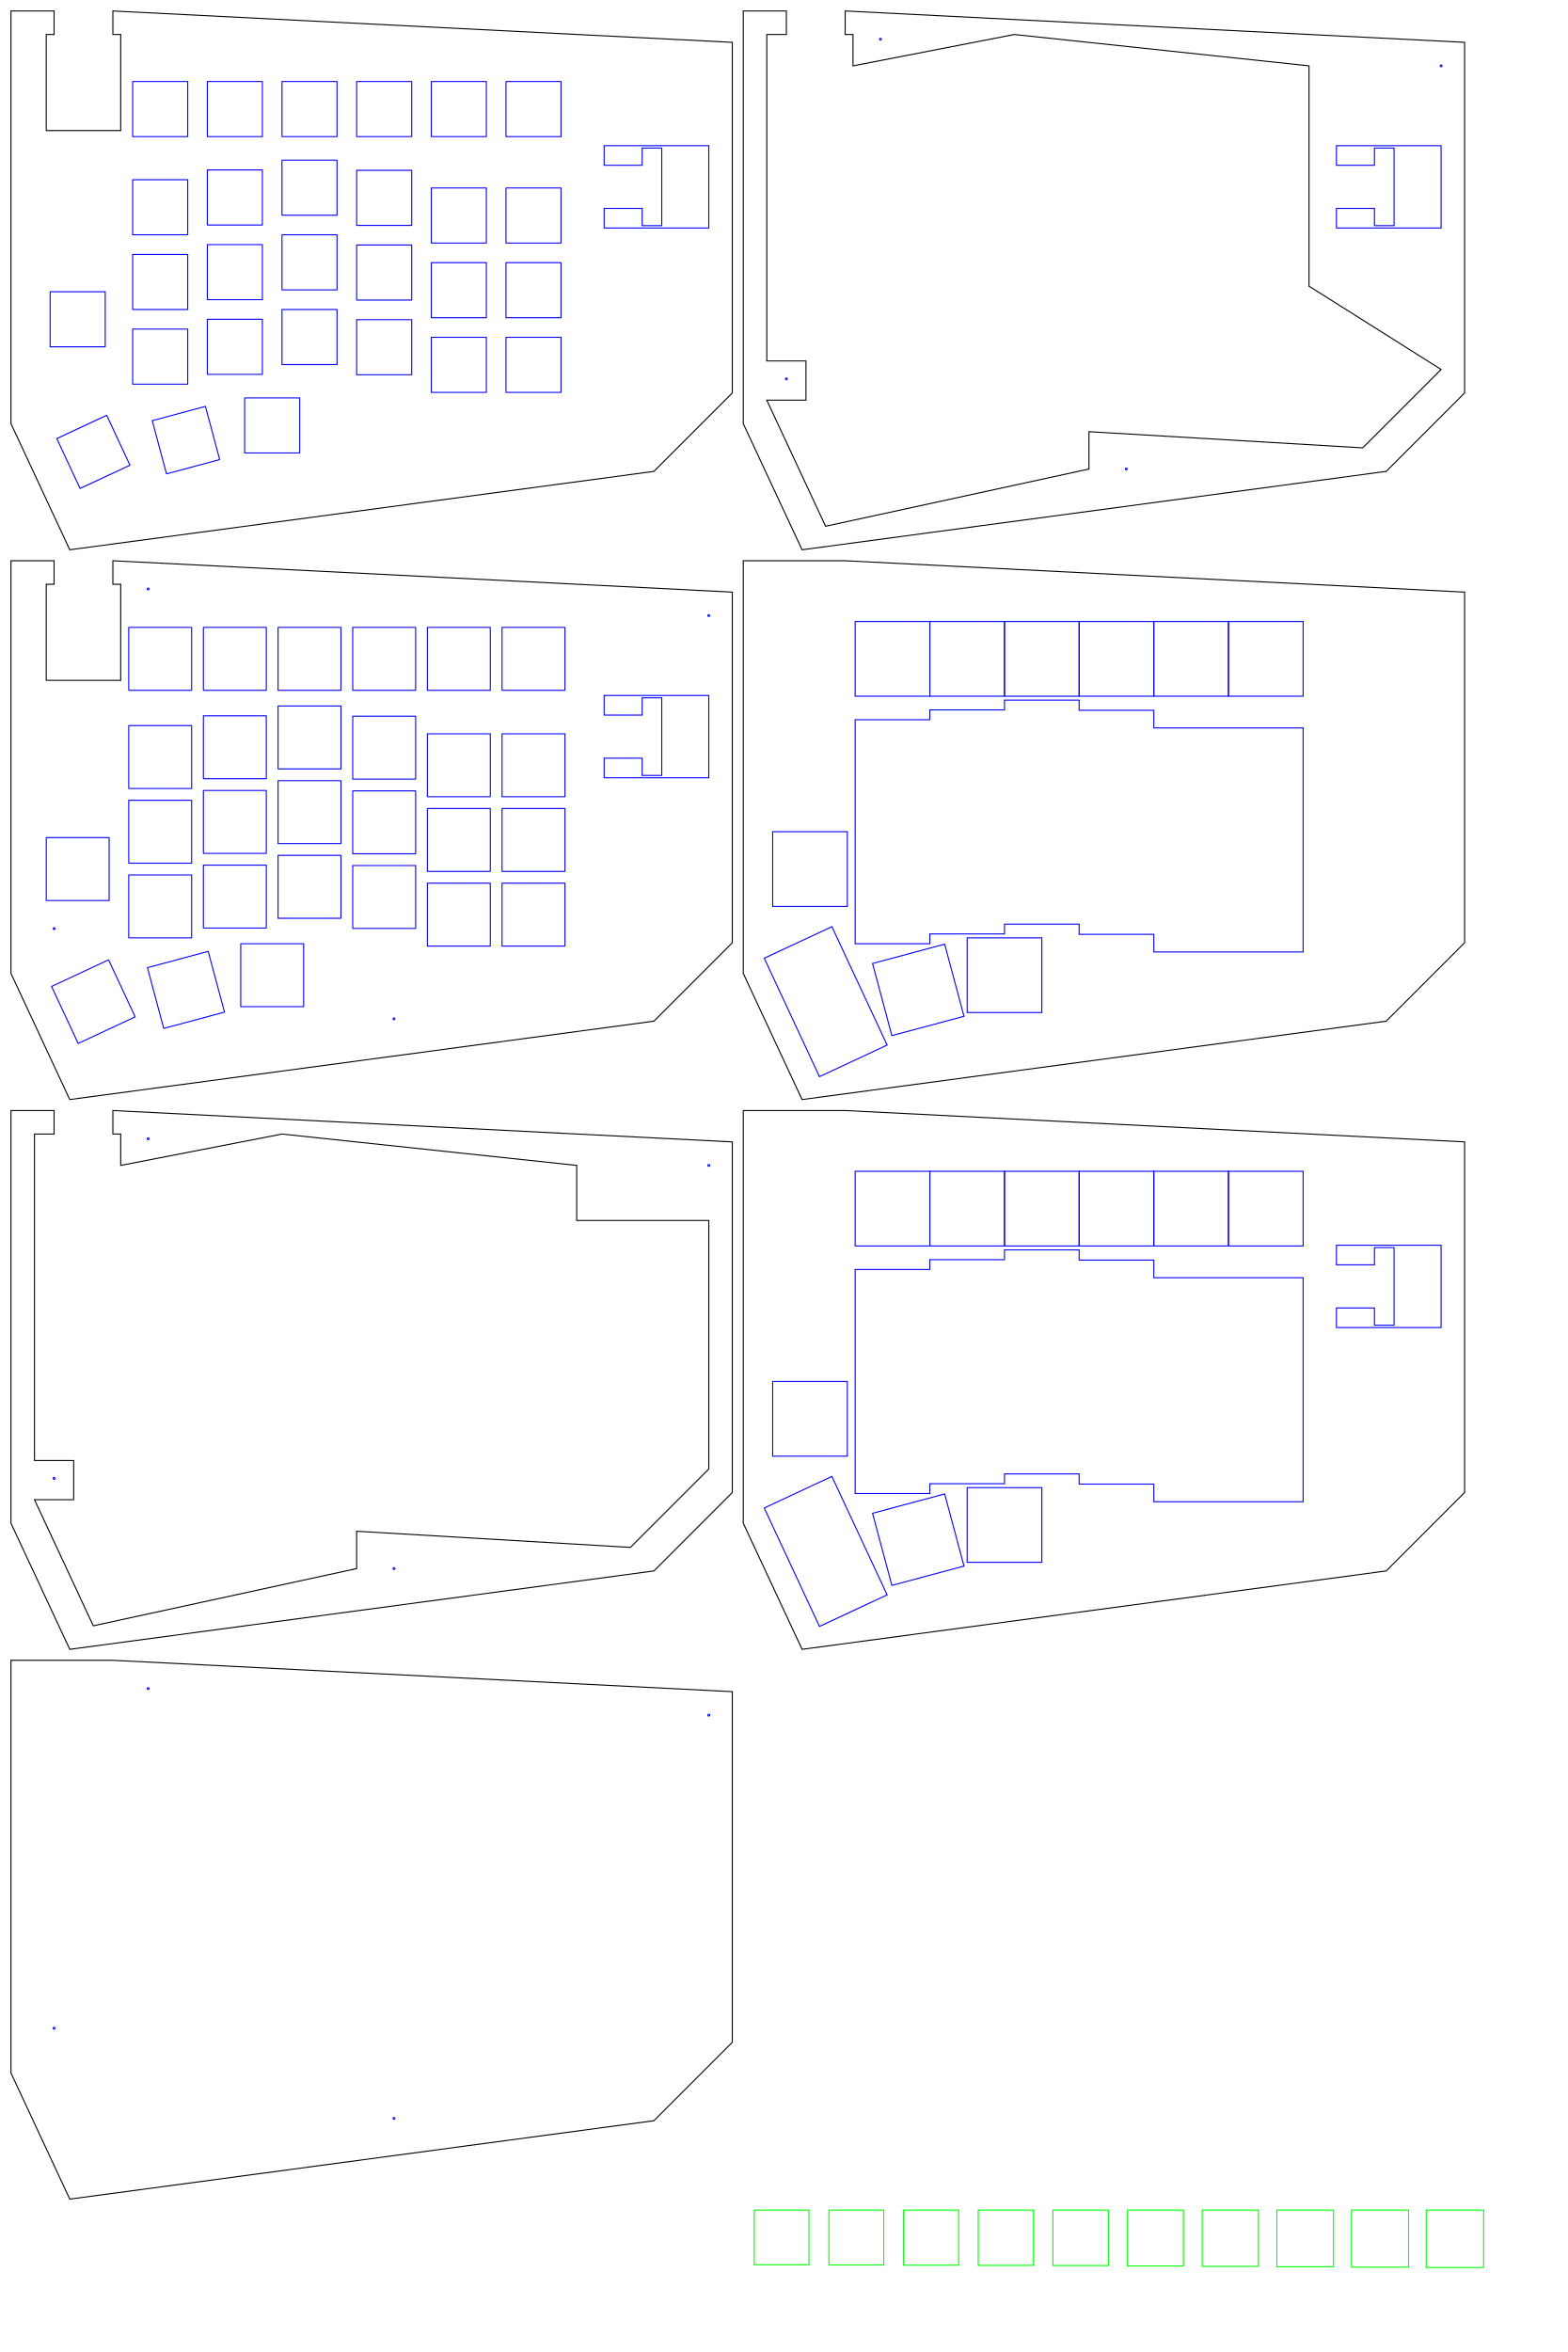
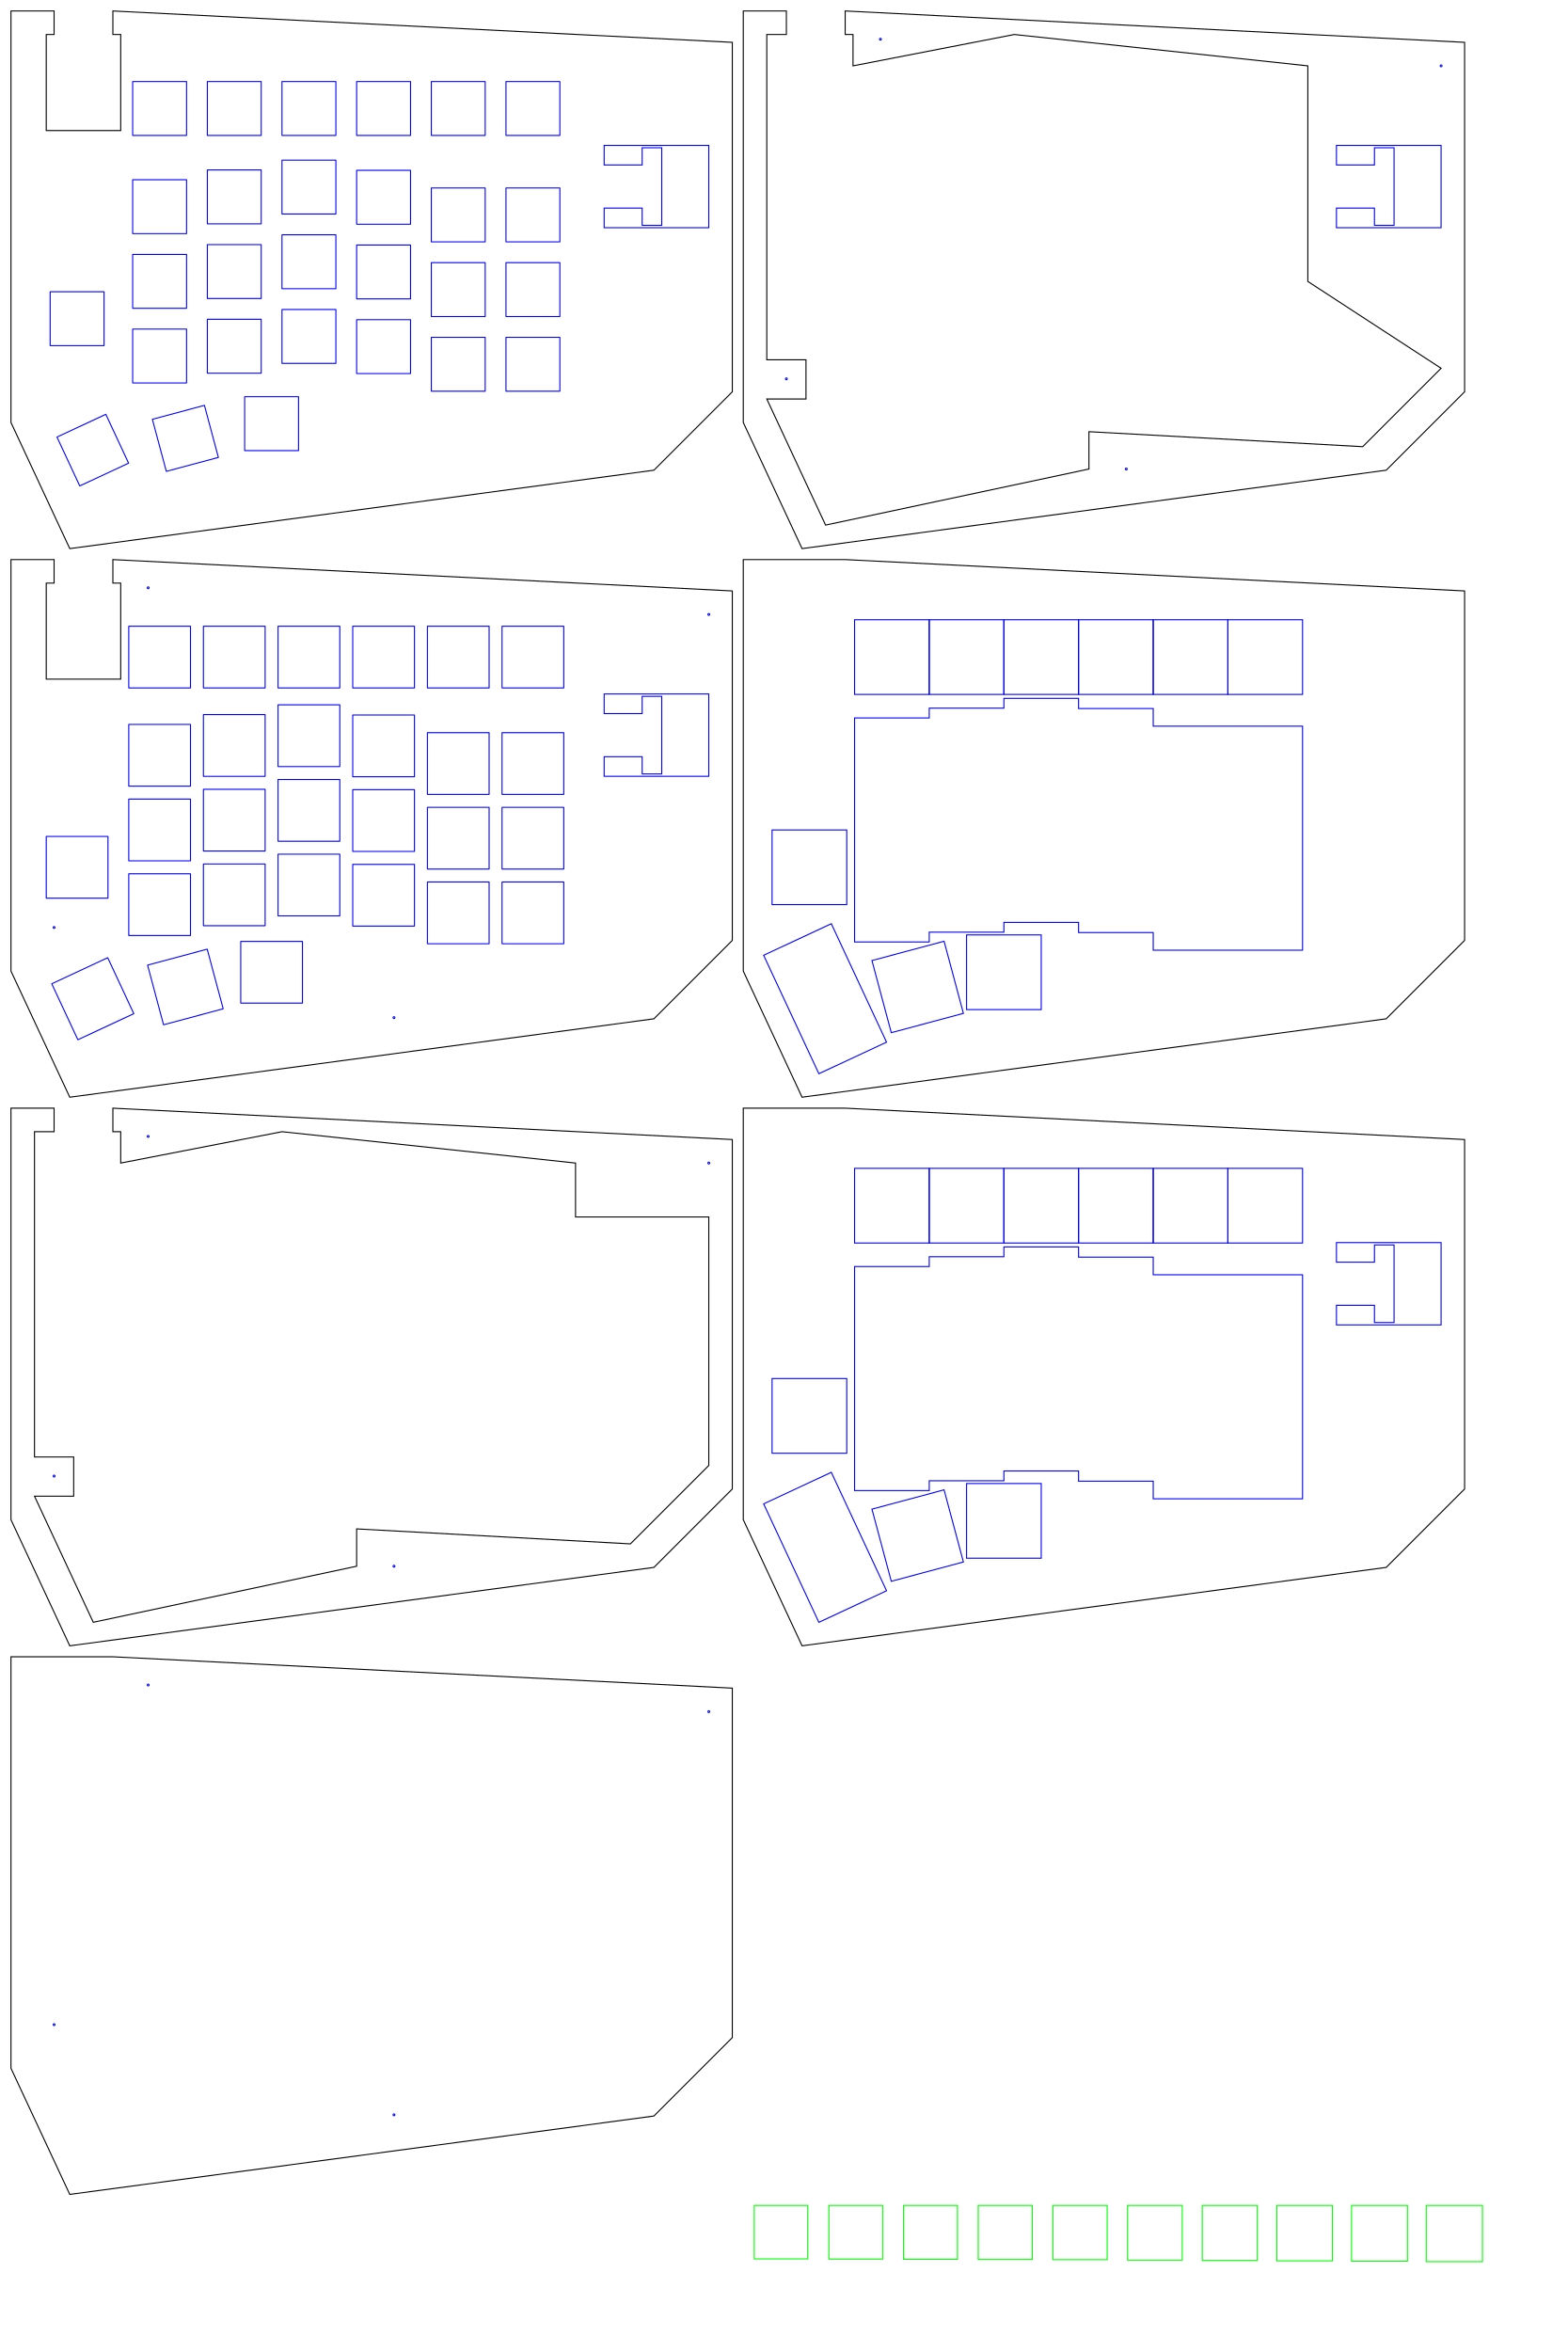
<svg xmlns="http://www.w3.org/2000/svg" baseProfile="full" height="600mm" version="1.1" width="400mm">
  <defs />
-   <rect fill="none" height="14.05mm" rx="0.01mm" ry="0.01mm" stroke="#0000ff" width="14.05mm" x="33.85mm" y="45.85mm" />
-   <rect fill="none" height="14.05mm" rx="0.01mm" ry="0.01mm" stroke="#0000ff" width="14.05mm" x="33.85mm" y="64.9mm" />
-   <rect fill="none" height="14.05mm" rx="0.01mm" ry="0.01mm" stroke="#0000ff" width="14.05mm" x="33.85mm" y="83.95mm" />
-   <rect fill="none" height="14.05mm" rx="0.01mm" ry="0.01mm" stroke="#0000ff" width="14.05mm" x="52.9mm" y="43.35mm" />
-   <rect fill="none" height="14.05mm" rx="0.01mm" ry="0.01mm" stroke="#0000ff" width="14.05mm" x="52.9mm" y="62.4mm" />
-   <rect fill="none" height="14.05mm" rx="0.01mm" ry="0.01mm" stroke="#0000ff" width="14.05mm" x="52.9mm" y="81.45mm" />
-   <rect fill="none" height="14.05mm" rx="0.01mm" ry="0.01mm" stroke="#0000ff" width="14.05mm" x="71.95mm" y="40.85mm" />
-   <rect fill="none" height="14.05mm" rx="0.01mm" ry="0.01mm" stroke="#0000ff" width="14.05mm" x="71.95mm" y="59.9mm" />
-   <rect fill="none" height="14.05mm" rx="0.01mm" ry="0.01mm" stroke="#0000ff" width="14.05mm" x="71.95mm" y="78.95mm" />
-   <rect fill="none" height="14.05mm" rx="0.01mm" ry="0.01mm" stroke="#0000ff" width="14.05mm" x="91.0mm" y="43.45mm" />
-   <rect fill="none" height="14.05mm" rx="0.01mm" ry="0.01mm" stroke="#0000ff" width="14.05mm" x="91.0mm" y="62.5mm" />
-   <rect fill="none" height="14.05mm" rx="0.01mm" ry="0.01mm" stroke="#0000ff" width="14.05mm" x="91.0mm" y="81.55mm" />
-   <rect fill="none" height="14.05mm" rx="0.01mm" ry="0.01mm" stroke="#0000ff" width="14.05mm" x="110.05mm" y="47.95mm" />
-   <rect fill="none" height="14.05mm" rx="0.01mm" ry="0.01mm" stroke="#0000ff" width="14.05mm" x="110.05mm" y="67.0mm" />
-   <rect fill="none" height="14.05mm" rx="0.01mm" ry="0.01mm" stroke="#0000ff" width="14.05mm" x="110.05mm" y="86.05mm" />
-   <rect fill="none" height="14.05mm" rx="0.01mm" ry="0.01mm" stroke="#0000ff" width="14.05mm" x="129.1mm" y="47.95mm" />
-   <rect fill="none" height="14.05mm" rx="0.01mm" ry="0.01mm" stroke="#0000ff" width="14.05mm" x="129.1mm" y="67.0mm" />
-   <rect fill="none" height="14.05mm" rx="0.01mm" ry="0.01mm" stroke="#0000ff" width="14.05mm" x="129.1mm" y="86.05mm" />
-   <rect fill="none" height="14.05mm" rx="0.01mm" ry="0.01mm" stroke="#0000ff" transform="rotate(65, 90.04659, 435.6819)" width="14.05mm" x="16.8mm" y="108.25mm" />
-   <rect fill="none" height="14.05mm" rx="0.01mm" ry="0.01mm" stroke="#0000ff" transform="rotate(0, 74.92859, 307.8403)" width="14.05mm" x="12.8mm" y="74.425mm" />
-   <rect fill="none" height="14.05mm" rx="0.01mm" ry="0.01mm" stroke="#0000ff" transform="rotate(0, 262.4863, 410.1702)" width="14.05mm" x="62.425mm" y="101.5mm" />
-   <rect fill="none" height="14.05mm" rx="0.01mm" ry="0.01mm" stroke="#0000ff" transform="rotate(-15, 179.3373, 424.3434)" width="14.05mm" x="40.425mm" y="105.25mm" />
-   <rect fill="none" height="14.05mm" rx="0.01mm" ry="0.01mm" stroke="#0000ff" transform="rotate(0, 154.4871, 105.1646)" width="14.05mm" x="33.85mm" y="20.8mm" />
-   <rect fill="none" height="14.05mm" rx="0.01mm" ry="0.01mm" stroke="#0000ff" transform="rotate(0, 226.4865, 105.1646)" width="14.05mm" x="52.9mm" y="20.8mm" />
-   <rect fill="none" height="14.05mm" rx="0.01mm" ry="0.01mm" stroke="#0000ff" transform="rotate(0, 298.486, 105.1646)" width="14.05mm" x="71.95mm" y="20.8mm" />
-   <rect fill="none" height="14.05mm" rx="0.01mm" ry="0.01mm" stroke="#0000ff" transform="rotate(0, 370.4855, 105.1646)" width="14.05mm" x="91.0mm" y="20.8mm" />
-   <rect fill="none" height="14.05mm" rx="0.01mm" ry="0.01mm" stroke="#0000ff" transform="rotate(0, 442.485, 105.1646)" width="14.05mm" x="110.05mm" y="20.8mm" />
-   <rect fill="none" height="14.05mm" rx="0.01mm" ry="0.01mm" stroke="#0000ff" transform="rotate(0, 514.4844, 105.1646)" width="14.05mm" x="129.1mm" y="20.8mm" />
-   <polygon fill="none" points="10.583,10.583 52.157,10.583 52.157,33.26 44.598,33.26 44.598,125.857 116.409,125.857 116.409,33.26 108.85,33.26 108.85,10.583 706.2,40.819 706.2,378.895 630.61,454.485 67.275,530.075 10.583,408.497" stroke="#000000" />
-   <polygon fill="none" points="683.523,219.825 582.61,219.825 582.61,200.928 619.271,200.928 619.271,217.557 638.169,217.557 638.169,142.723 619.271,142.723 619.271,159.353 582.61,159.353 582.61,140.456 683.523,140.456" stroke="#0000ff" />
-   <rect fill="none" height="16.05mm" rx="0.01mm" ry="0.01mm" stroke="#0000ff" width="16.05mm" x="32.85mm" y="185.1mm" />
-   <rect fill="none" height="16.05mm" rx="0.01mm" ry="0.01mm" stroke="#0000ff" width="16.05mm" x="32.85mm" y="204.15mm" />
-   <rect fill="none" height="16.05mm" rx="0.01mm" ry="0.01mm" stroke="#0000ff" width="16.05mm" x="32.85mm" y="223.2mm" />
-   <rect fill="none" height="16.05mm" rx="0.01mm" ry="0.01mm" stroke="#0000ff" width="16.05mm" x="51.9mm" y="182.6mm" />
-   <rect fill="none" height="16.05mm" rx="0.01mm" ry="0.01mm" stroke="#0000ff" width="16.05mm" x="51.9mm" y="201.65mm" />
-   <rect fill="none" height="16.05mm" rx="0.01mm" ry="0.01mm" stroke="#0000ff" width="16.05mm" x="51.9mm" y="220.7mm" />
-   <rect fill="none" height="16.05mm" rx="0.01mm" ry="0.01mm" stroke="#0000ff" width="16.05mm" x="70.95mm" y="180.1mm" />
-   <rect fill="none" height="16.05mm" rx="0.01mm" ry="0.01mm" stroke="#0000ff" width="16.05mm" x="70.95mm" y="199.15mm" />
-   <rect fill="none" height="16.05mm" rx="0.01mm" ry="0.01mm" stroke="#0000ff" width="16.05mm" x="70.95mm" y="218.2mm" />
-   <rect fill="none" height="16.05mm" rx="0.01mm" ry="0.01mm" stroke="#0000ff" width="16.05mm" x="90.0mm" y="182.7mm" />
-   <rect fill="none" height="16.05mm" rx="0.01mm" ry="0.01mm" stroke="#0000ff" width="16.05mm" x="90.0mm" y="201.75mm" />
-   <rect fill="none" height="16.05mm" rx="0.01mm" ry="0.01mm" stroke="#0000ff" width="16.05mm" x="90.0mm" y="220.8mm" />
-   <rect fill="none" height="16.05mm" rx="0.01mm" ry="0.01mm" stroke="#0000ff" width="16.05mm" x="109.05mm" y="187.2mm" />
-   <rect fill="none" height="16.05mm" rx="0.01mm" ry="0.01mm" stroke="#0000ff" width="16.05mm" x="109.05mm" y="206.25mm" />
-   <rect fill="none" height="16.05mm" rx="0.01mm" ry="0.01mm" stroke="#0000ff" width="16.05mm" x="109.05mm" y="225.3mm" />
-   <rect fill="none" height="16.05mm" rx="0.01mm" ry="0.01mm" stroke="#0000ff" width="16.05mm" x="128.1mm" y="187.2mm" />
-   <rect fill="none" height="16.05mm" rx="0.01mm" ry="0.01mm" stroke="#0000ff" width="16.05mm" x="128.1mm" y="206.25mm" />
-   <rect fill="none" height="16.05mm" rx="0.01mm" ry="0.01mm" stroke="#0000ff" width="16.05mm" x="128.1mm" y="225.3mm" />
-   <rect fill="none" height="16.05mm" rx="0.01mm" ry="0.01mm" stroke="#0000ff" transform="rotate(65, 90.04659, 965.7567)" width="16.05mm" x="15.8mm" y="247.5mm" />
-   <rect fill="none" height="16.05mm" rx="0.01mm" ry="0.01mm" stroke="#0000ff" transform="rotate(0, 74.92859, 837.9151)" width="16.05mm" x="11.8mm" y="213.675mm" />
-   <rect fill="none" height="16.05mm" rx="0.01mm" ry="0.01mm" stroke="#0000ff" transform="rotate(0, 262.4863, 940.2451)" width="16.05mm" x="61.425mm" y="240.75mm" />
-   <rect fill="none" height="16.05mm" rx="0.01mm" ry="0.01mm" stroke="#0000ff" transform="rotate(-15, 179.3373, 954.4182)" width="16.05mm" x="39.425mm" y="244.5mm" />
-   <rect fill="none" height="16.05mm" rx="0.01mm" ry="0.01mm" stroke="#0000ff" transform="rotate(0, 154.4871, 635.2395)" width="16.05mm" x="32.85mm" y="160.05mm" />
-   <rect fill="none" height="16.05mm" rx="0.01mm" ry="0.01mm" stroke="#0000ff" transform="rotate(0, 226.4865, 635.2395)" width="16.05mm" x="51.9mm" y="160.05mm" />
-   <rect fill="none" height="16.05mm" rx="0.01mm" ry="0.01mm" stroke="#0000ff" transform="rotate(0, 298.486, 635.2395)" width="16.05mm" x="70.95mm" y="160.05mm" />
-   <rect fill="none" height="16.05mm" rx="0.01mm" ry="0.01mm" stroke="#0000ff" transform="rotate(0, 370.4855, 635.2395)" width="16.05mm" x="90.0mm" y="160.05mm" />
-   <rect fill="none" height="16.05mm" rx="0.01mm" ry="0.01mm" stroke="#0000ff" transform="rotate(0, 442.485, 635.2395)" width="16.05mm" x="109.05mm" y="160.05mm" />
-   <rect fill="none" height="16.05mm" rx="0.01mm" ry="0.01mm" stroke="#0000ff" transform="rotate(0, 514.4844, 635.2395)" width="16.05mm" x="128.1mm" y="160.05mm" />
-   <polygon fill="none" points="10.583,540.657 52.157,540.657 52.157,563.334 44.598,563.334 44.598,655.932 116.409,655.932 116.409,563.334 108.85,563.334 108.85,540.657 706.2,570.893 706.2,908.97 630.61,984.56 67.275,1060.15 10.583,938.572" stroke="#000000" />
-   <circle cx="37.8mm" cy="150.25mm" fill="none" r="0.9" stroke="#0000ff" />
-   <circle cx="180.85mm" cy="157.05mm" fill="none" r="0.9" stroke="#0000ff" />
-   <circle cx="100.525mm" cy="259.9mm" fill="none" r="0.9" stroke="#0000ff" />
-   <circle cx="13.8mm" cy="236.9mm" fill="none" r="0.9" stroke="#0000ff" />
-   <polygon fill="none" points="683.523,749.9 582.61,749.9 582.61,731.003 619.271,731.003 619.271,747.632 638.169,747.632 638.169,672.798 619.271,672.798 619.271,689.428 582.61,689.428 582.61,670.531 683.523,670.531" stroke="#0000ff" />
-   <polygon fill="none" points="33.26,1093.409 52.157,1093.409 52.157,1070.732 10.583,1070.732 10.583,1468.647 67.275,1590.225 630.61,1514.635 706.2,1439.045 706.2,1100.968 108.85,1070.732 108.85,1070.732 108.85,1093.409 116.409,1093.409 116.409,1123.645 271.935,1093.409 556.153,1123.645 556.153,1176.747 683.523,1176.747 683.523,1416.368 607.933,1491.958 343.935,1476.367 343.935,1512.367 89.952,1567.548 33.26,1445.97 71.055,1445.97 71.055,1408.175 33.26,1408.175" stroke="#000000" />
-   <circle cx="37.8mm" cy="290.5mm" fill="none" r="0.9" stroke="#0000ff" />
-   <circle cx="180.85mm" cy="297.3mm" fill="none" r="0.9" stroke="#0000ff" />
-   <circle cx="100.525mm" cy="400.15mm" fill="none" r="0.9" stroke="#0000ff" />
-   <circle cx="13.8mm" cy="377.15mm" fill="none" r="0.9" stroke="#0000ff" />
-   <polygon fill="none" points="739.459,33.26 758.357,33.26 758.357,10.583 716.782,10.583 716.782,408.497 773.475,530.075 1336.809,454.485 1412.399,378.895 1412.399,40.819 815.049,10.583 815.049,10.583 815.049,33.26 822.608,33.26 822.608,63.496 978.135,33.26 1262.353,63.496 1262.353,275.904 1389.722,356.218 1314.132,431.808 1050.134,416.217 1050.134,452.217 796.152,507.398 739.459,385.82 777.254,385.82 777.254,348.025 739.459,348.025" stroke="#000000" />
+   <rect fill="none" height="13.75mm" rx="0.01mm" ry="0.01mm" stroke="#0000ff" width="13.75mm" x="33.85mm" y="45.85mm" />
+   <rect fill="none" height="13.75mm" rx="0.01mm" ry="0.01mm" stroke="#0000ff" width="13.75mm" x="33.85mm" y="64.9mm" />
+   <rect fill="none" height="13.75mm" rx="0.01mm" ry="0.01mm" stroke="#0000ff" width="13.75mm" x="33.85mm" y="83.95mm" />
+   <rect fill="none" height="13.75mm" rx="0.01mm" ry="0.01mm" stroke="#0000ff" width="13.75mm" x="52.9mm" y="43.35mm" />
+   <rect fill="none" height="13.75mm" rx="0.01mm" ry="0.01mm" stroke="#0000ff" width="13.75mm" x="52.9mm" y="62.4mm" />
+   <rect fill="none" height="13.75mm" rx="0.01mm" ry="0.01mm" stroke="#0000ff" width="13.75mm" x="52.9mm" y="81.45mm" />
+   <rect fill="none" height="13.75mm" rx="0.01mm" ry="0.01mm" stroke="#0000ff" width="13.75mm" x="71.95mm" y="40.85mm" />
+   <rect fill="none" height="13.75mm" rx="0.01mm" ry="0.01mm" stroke="#0000ff" width="13.75mm" x="71.95mm" y="59.9mm" />
+   <rect fill="none" height="13.75mm" rx="0.01mm" ry="0.01mm" stroke="#0000ff" width="13.75mm" x="71.95mm" y="78.95mm" />
+   <rect fill="none" height="13.75mm" rx="0.01mm" ry="0.01mm" stroke="#0000ff" width="13.75mm" x="91.0mm" y="43.45mm" />
+   <rect fill="none" height="13.75mm" rx="0.01mm" ry="0.01mm" stroke="#0000ff" width="13.75mm" x="91.0mm" y="62.5mm" />
+   <rect fill="none" height="13.75mm" rx="0.01mm" ry="0.01mm" stroke="#0000ff" width="13.75mm" x="91.0mm" y="81.55mm" />
+   <rect fill="none" height="13.75mm" rx="0.01mm" ry="0.01mm" stroke="#0000ff" width="13.75mm" x="110.05mm" y="47.95mm" />
+   <rect fill="none" height="13.75mm" rx="0.01mm" ry="0.01mm" stroke="#0000ff" width="13.75mm" x="110.05mm" y="67.0mm" />
+   <rect fill="none" height="13.75mm" rx="0.01mm" ry="0.01mm" stroke="#0000ff" width="13.75mm" x="110.05mm" y="86.05mm" />
+   <rect fill="none" height="13.75mm" rx="0.01mm" ry="0.01mm" stroke="#0000ff" width="13.75mm" x="129.1mm" y="47.95mm" />
+   <rect fill="none" height="13.75mm" rx="0.01mm" ry="0.01mm" stroke="#0000ff" width="13.75mm" x="129.1mm" y="67.0mm" />
+   <rect fill="none" height="13.75mm" rx="0.01mm" ry="0.01mm" stroke="#0000ff" width="13.75mm" x="129.1mm" y="86.05mm" />
+   <rect fill="none" height="13.75mm" rx="0.01mm" ry="0.01mm" stroke="#0000ff" transform="rotate(65, 89.47966, 433.9811)" width="13.75mm" x="16.8mm" y="107.95mm" />
+   <rect fill="none" height="13.75mm" rx="0.01mm" ry="0.01mm" stroke="#0000ff" transform="rotate(0, 74.36166, 307.2733)" width="13.75mm" x="12.8mm" y="74.425mm" />
+   <rect fill="none" height="13.75mm" rx="0.01mm" ry="0.01mm" stroke="#0000ff" transform="rotate(0, 261.9194, 408.4695)" width="13.75mm" x="62.425mm" y="101.2mm" />
+   <rect fill="none" height="13.75mm" rx="0.01mm" ry="0.01mm" stroke="#0000ff" transform="rotate(-15, 178.7703, 422.6426)" width="13.75mm" x="40.425mm" y="104.95mm" />
+   <rect fill="none" height="13.75mm" rx="0.01mm" ry="0.01mm" stroke="#0000ff" transform="rotate(0, 153.9201, 104.5977)" width="13.75mm" x="33.85mm" y="20.8mm" />
+   <rect fill="none" height="13.75mm" rx="0.01mm" ry="0.01mm" stroke="#0000ff" transform="rotate(0, 225.9196, 104.5977)" width="13.75mm" x="52.9mm" y="20.8mm" />
+   <rect fill="none" height="13.75mm" rx="0.01mm" ry="0.01mm" stroke="#0000ff" transform="rotate(0, 297.9191, 104.5977)" width="13.75mm" x="71.95mm" y="20.8mm" />
+   <rect fill="none" height="13.75mm" rx="0.01mm" ry="0.01mm" stroke="#0000ff" transform="rotate(0, 369.9186, 104.5977)" width="13.75mm" x="91.0mm" y="20.8mm" />
+   <rect fill="none" height="13.75mm" rx="0.01mm" ry="0.01mm" stroke="#0000ff" transform="rotate(0, 441.918, 104.5977)" width="13.75mm" x="110.05mm" y="20.8mm" />
+   <rect fill="none" height="13.75mm" rx="0.01mm" ry="0.01mm" stroke="#0000ff" transform="rotate(0, 513.9175, 104.5977)" width="13.75mm" x="129.1mm" y="20.8mm" />
+   <polygon fill="none" points="10.583,10.583 52.157,10.583 52.157,33.26 44.598,33.26 44.598,125.857 116.409,125.857 116.409,33.26 108.85,33.26 108.85,10.583 706.2,40.819 706.2,377.761 630.61,453.351 67.275,528.941 10.583,407.364" stroke="#000000" />
+   <polygon fill="none" points="683.523,219.542 582.61,219.542 582.61,200.644 619.271,200.644 619.271,217.274 638.169,217.274 638.169,142.44 619.271,142.44 619.271,159.07 582.61,159.07 582.61,140.172 683.523,140.172" stroke="#0000ff" />
+   <rect fill="none" height="15.75mm" rx="0.01mm" ry="0.01mm" stroke="#0000ff" width="15.75mm" x="32.85mm" y="184.8mm" />
+   <rect fill="none" height="15.75mm" rx="0.01mm" ry="0.01mm" stroke="#0000ff" width="15.75mm" x="32.85mm" y="203.85mm" />
+   <rect fill="none" height="15.75mm" rx="0.01mm" ry="0.01mm" stroke="#0000ff" width="15.75mm" x="32.85mm" y="222.9mm" />
+   <rect fill="none" height="15.75mm" rx="0.01mm" ry="0.01mm" stroke="#0000ff" width="15.75mm" x="51.9mm" y="182.3mm" />
+   <rect fill="none" height="15.75mm" rx="0.01mm" ry="0.01mm" stroke="#0000ff" width="15.75mm" x="51.9mm" y="201.35mm" />
+   <rect fill="none" height="15.75mm" rx="0.01mm" ry="0.01mm" stroke="#0000ff" width="15.75mm" x="51.9mm" y="220.4mm" />
+   <rect fill="none" height="15.75mm" rx="0.01mm" ry="0.01mm" stroke="#0000ff" width="15.75mm" x="70.95mm" y="179.8mm" />
+   <rect fill="none" height="15.75mm" rx="0.01mm" ry="0.01mm" stroke="#0000ff" width="15.75mm" x="70.95mm" y="198.85mm" />
+   <rect fill="none" height="15.75mm" rx="0.01mm" ry="0.01mm" stroke="#0000ff" width="15.75mm" x="70.95mm" y="217.9mm" />
+   <rect fill="none" height="15.75mm" rx="0.01mm" ry="0.01mm" stroke="#0000ff" width="15.75mm" x="90.0mm" y="182.4mm" />
+   <rect fill="none" height="15.75mm" rx="0.01mm" ry="0.01mm" stroke="#0000ff" width="15.75mm" x="90.0mm" y="201.45mm" />
+   <rect fill="none" height="15.75mm" rx="0.01mm" ry="0.01mm" stroke="#0000ff" width="15.75mm" x="90.0mm" y="220.5mm" />
+   <rect fill="none" height="15.75mm" rx="0.01mm" ry="0.01mm" stroke="#0000ff" width="15.75mm" x="109.05mm" y="186.9mm" />
+   <rect fill="none" height="15.75mm" rx="0.01mm" ry="0.01mm" stroke="#0000ff" width="15.75mm" x="109.05mm" y="205.95mm" />
+   <rect fill="none" height="15.75mm" rx="0.01mm" ry="0.01mm" stroke="#0000ff" width="15.75mm" x="109.05mm" y="225.0mm" />
+   <rect fill="none" height="15.75mm" rx="0.01mm" ry="0.01mm" stroke="#0000ff" width="15.75mm" x="128.1mm" y="186.9mm" />
+   <rect fill="none" height="15.75mm" rx="0.01mm" ry="0.01mm" stroke="#0000ff" width="15.75mm" x="128.1mm" y="205.95mm" />
+   <rect fill="none" height="15.75mm" rx="0.01mm" ry="0.01mm" stroke="#0000ff" width="15.75mm" x="128.1mm" y="225.0mm" />
+   <rect fill="none" height="15.75mm" rx="0.01mm" ry="0.01mm" stroke="#0000ff" transform="rotate(65, 89.47966, 962.9221)" width="15.75mm" x="15.8mm" y="246.9mm" />
+   <rect fill="none" height="15.75mm" rx="0.01mm" ry="0.01mm" stroke="#0000ff" transform="rotate(0, 74.36166, 836.2144)" width="15.75mm" x="11.8mm" y="213.375mm" />
+   <rect fill="none" height="15.75mm" rx="0.01mm" ry="0.01mm" stroke="#0000ff" transform="rotate(0, 261.9194, 937.4105)" width="15.75mm" x="61.425mm" y="240.15mm" />
+   <rect fill="none" height="15.75mm" rx="0.01mm" ry="0.01mm" stroke="#0000ff" transform="rotate(-15, 178.7703, 951.5836)" width="15.75mm" x="39.425mm" y="243.9mm" />
+   <rect fill="none" height="15.75mm" rx="0.01mm" ry="0.01mm" stroke="#0000ff" transform="rotate(0, 153.9201, 633.5387)" width="15.75mm" x="32.85mm" y="159.75mm" />
+   <rect fill="none" height="15.75mm" rx="0.01mm" ry="0.01mm" stroke="#0000ff" transform="rotate(0, 225.9196, 633.5387)" width="15.75mm" x="51.9mm" y="159.75mm" />
+   <rect fill="none" height="15.75mm" rx="0.01mm" ry="0.01mm" stroke="#0000ff" transform="rotate(0, 297.9191, 633.5387)" width="15.75mm" x="70.95mm" y="159.75mm" />
+   <rect fill="none" height="15.75mm" rx="0.01mm" ry="0.01mm" stroke="#0000ff" transform="rotate(0, 369.9186, 633.5387)" width="15.75mm" x="90.0mm" y="159.75mm" />
+   <rect fill="none" height="15.75mm" rx="0.01mm" ry="0.01mm" stroke="#0000ff" transform="rotate(0, 441.918, 633.5387)" width="15.75mm" x="109.05mm" y="159.75mm" />
+   <rect fill="none" height="15.75mm" rx="0.01mm" ry="0.01mm" stroke="#0000ff" transform="rotate(0, 513.9175, 633.5387)" width="15.75mm" x="128.1mm" y="159.75mm" />
+   <polygon fill="none" points="10.583,539.524 52.157,539.524 52.157,562.201 44.598,562.201 44.598,654.798 116.409,654.798 116.409,562.201 108.85,562.201 108.85,539.524 706.2,569.76 706.2,906.702 630.61,982.292 67.275,1057.882 10.583,936.305" stroke="#000000" />
+   <circle cx="37.8mm" cy="149.95mm" fill="none" r="0.9" stroke="#0000ff" />
+   <circle cx="180.85mm" cy="156.75mm" fill="none" r="0.9" stroke="#0000ff" />
+   <circle cx="100.525mm" cy="259.6mm" fill="none" r="0.9" stroke="#0000ff" />
+   <circle cx="13.8mm" cy="236.6mm" fill="none" r="0.9" stroke="#0000ff" />
+   <polygon fill="none" points="683.523,748.483 582.61,748.483 582.61,729.585 619.271,729.585 619.271,746.215 638.169,746.215 638.169,671.381 619.271,671.381 619.271,688.011 582.61,688.011 582.61,669.113 683.523,669.113" stroke="#0000ff" />
+   <polygon fill="none" points="33.26,1091.142 52.157,1091.142 52.157,1068.465 10.583,1068.465 10.583,1465.246 67.275,1586.823 630.61,1511.233 706.2,1435.643 706.2,1098.701 108.85,1068.465 108.85,1068.465 108.85,1091.142 116.409,1091.142 116.409,1121.378 271.935,1091.142 555.02,1121.378 555.02,1173.346 683.523,1173.346 683.523,1412.966 607.933,1488.556 343.935,1474.099 343.935,1510.099 89.952,1564.146 33.26,1442.569 71.055,1442.569 71.055,1404.774 33.26,1404.774" stroke="#000000" />
+   <circle cx="37.8mm" cy="289.9mm" fill="none" r="0.9" stroke="#0000ff" />
+   <circle cx="180.85mm" cy="296.7mm" fill="none" r="0.9" stroke="#0000ff" />
+   <circle cx="100.525mm" cy="399.55mm" fill="none" r="0.9" stroke="#0000ff" />
+   <circle cx="13.8mm" cy="376.55mm" fill="none" r="0.9" stroke="#0000ff" />
+   <polygon fill="none" points="739.459,33.26 758.357,33.26 758.357,10.583 716.782,10.583 716.782,407.364 773.475,528.941 1336.809,453.351 1412.399,377.761 1412.399,40.819 815.049,10.583 815.049,10.583 815.049,33.26 822.608,33.26 822.608,63.496 978.135,33.26 1261.219,63.496 1261.219,271.368 1389.722,355.084 1314.132,430.674 1050.134,416.217 1050.134,452.217 796.152,506.264 739.459,384.687 777.254,384.687 777.254,346.892 739.459,346.892" stroke="#000000" />
  <circle cx="224.65mm" cy="10.0mm" fill="none" r="0.9" stroke="#0000ff" />
  <circle cx="367.7mm" cy="16.8mm" fill="none" r="0.9" stroke="#0000ff" />
  <circle cx="287.375mm" cy="119.65mm" fill="none" r="0.9" stroke="#0000ff" />
  <circle cx="200.65mm" cy="96.65mm" fill="none" r="0.9" stroke="#0000ff" />
-   <polygon fill="none" points="1389.722,219.825 1288.81,219.825 1288.81,200.928 1325.471,200.928 1325.471,217.557 1344.368,217.557 1344.368,142.723 1325.471,142.723 1325.471,159.353 1288.81,159.353 1288.81,140.456 1389.722,140.456" stroke="#0000ff" />
-   <polygon fill="none" points="10.583,1600.807 108.85,1600.807 706.2,1631.043 706.2,1969.12 630.61,2044.709 67.275,2120.3 10.583,1998.722" stroke="#000000" />
-   <circle cx="37.8mm" cy="430.75mm" fill="none" r="0.9" stroke="#0000ff" />
-   <circle cx="180.85mm" cy="437.55mm" fill="none" r="0.9" stroke="#0000ff" />
-   <circle cx="100.525mm" cy="540.4mm" fill="none" r="0.9" stroke="#0000ff" />
-   <circle cx="13.8mm" cy="517.4mm" fill="none" r="0.9" stroke="#0000ff" />
-   <polygon fill="none" points="716.782,540.657 815.049,540.657 1412.399,570.893 1412.399,908.97 1336.809,984.56 773.475,1060.15 716.782,938.572" stroke="#000000" />
-   <polygon fill="none" points="824.687,693.916 896.686,693.916 896.686,684.467 968.686,684.467 968.686,675.019 1040.685,675.019 1040.685,684.845 1112.685,684.845 1112.685,701.853 1184.684,701.853 1184.684,701.853 1256.684,701.853 1256.684,917.852 1184.684,917.852 1184.684,917.852 1112.685,917.852 1112.685,900.844 1040.685,900.844 1040.685,891.017 968.686,891.017 968.686,900.466 896.686,900.466 896.686,909.915 824.687,909.915" stroke="#0000ff" />
-   <polygon fill="none" points="802.248,893.446 855.498,1007.64 790.244,1038.068 736.995,923.874" stroke="#0000ff" />
-   <polygon fill="none" points="745.128,801.915 817.128,801.915 817.128,873.915 745.128,873.915" stroke="#0000ff" />
-   <polygon fill="none" points="932.686,904.245 1004.686,904.245 1004.686,976.245 932.686,976.245" stroke="#0000ff" />
-   <polygon fill="none" points="841.446,928.963 910.993,910.328 929.627,979.874 860.081,998.509" stroke="#0000ff" />
-   <polygon fill="none" points="824.687,599.24 896.686,599.24 896.686,671.239 824.687,671.239" stroke="#0000ff" />
-   <polygon fill="none" points="896.686,599.24 968.686,599.24 968.686,671.239 896.686,671.239" stroke="#0000ff" />
-   <polygon fill="none" points="968.686,599.24 1040.685,599.24 1040.685,671.239 968.686,671.239" stroke="#0000ff" />
-   <polygon fill="none" points="1040.685,599.24 1112.685,599.24 1112.685,671.239 1040.685,671.239" stroke="#0000ff" />
-   <polygon fill="none" points="1112.685,599.24 1184.684,599.24 1184.684,671.239 1112.685,671.239" stroke="#0000ff" />
-   <polygon fill="none" points="1184.684,599.24 1256.684,599.24 1256.684,671.239 1184.684,671.239" stroke="#0000ff" />
-   <polygon fill="none" points="716.782,1070.732 815.049,1070.732 1412.399,1100.968 1412.399,1439.045 1336.809,1514.635 773.475,1590.225 716.782,1468.647" stroke="#000000" />
-   <polygon fill="none" points="824.687,1223.991 896.686,1223.991 896.686,1214.542 968.686,1214.542 968.686,1205.094 1040.685,1205.094 1040.685,1214.92 1112.685,1214.92 1112.685,1231.928 1184.684,1231.928 1184.684,1231.928 1256.684,1231.928 1256.684,1447.926 1184.684,1447.926 1184.684,1447.926 1112.685,1447.926 1112.685,1430.919 1040.685,1430.919 1040.685,1421.092 968.686,1421.092 968.686,1430.541 896.686,1430.541 896.686,1439.989 824.687,1439.989" stroke="#0000ff" />
-   <polygon fill="none" points="802.248,1423.52 855.498,1537.714 790.244,1568.143 736.995,1453.949" stroke="#0000ff" />
-   <polygon fill="none" points="745.128,1331.99 817.128,1331.99 817.128,1403.99 745.128,1403.99" stroke="#0000ff" />
-   <polygon fill="none" points="932.686,1434.32 1004.686,1434.32 1004.686,1506.32 932.686,1506.32" stroke="#0000ff" />
-   <polygon fill="none" points="841.446,1459.037 910.993,1440.403 929.627,1509.949 860.081,1528.584" stroke="#0000ff" />
-   <polygon fill="none" points="824.687,1129.315 896.686,1129.315 896.686,1201.314 824.687,1201.314" stroke="#0000ff" />
-   <polygon fill="none" points="896.686,1129.315 968.686,1129.315 968.686,1201.314 896.686,1201.314" stroke="#0000ff" />
-   <polygon fill="none" points="968.686,1129.315 1040.685,1129.315 1040.685,1201.314 968.686,1201.314" stroke="#0000ff" />
-   <polygon fill="none" points="1040.685,1129.315 1112.685,1129.315 1112.685,1201.314 1040.685,1201.314" stroke="#0000ff" />
-   <polygon fill="none" points="1112.685,1129.315 1184.684,1129.315 1184.684,1201.314 1112.685,1201.314" stroke="#0000ff" />
-   <polygon fill="none" points="1184.684,1129.315 1256.684,1129.315 1256.684,1201.314 1184.684,1201.314" stroke="#0000ff" />
-   <polygon fill="none" points="1389.722,1279.975 1288.81,1279.975 1288.81,1261.077 1325.471,1261.077 1325.471,1277.707 1344.368,1277.707 1344.368,1202.873 1325.471,1202.873 1325.471,1219.503 1288.81,1219.503 1288.81,1200.605 1389.722,1200.605" stroke="#0000ff" />
-   <rect fill="none" height="13.95mm" rx="0mm" ry="0mm" stroke="#00ff00" width="13.95mm" x="192.45mm" y="563.8mm" />
-   <rect fill="none" height="14.0mm" rx="0mm" ry="0mm" stroke="#00ff00" width="14.0mm" x="211.5mm" y="563.8mm" />
-   <rect fill="none" height="14.05mm" rx="0mm" ry="0mm" stroke="#00ff00" width="14.05mm" x="230.55mm" y="563.8mm" />
-   <rect fill="none" height="14.1mm" rx="0mm" ry="0mm" stroke="#00ff00" width="14.1mm" x="249.6mm" y="563.8mm" />
-   <rect fill="none" height="14.15mm" rx="0mm" ry="0mm" stroke="#00ff00" width="14.15mm" x="268.65mm" y="563.8mm" />
-   <rect fill="none" height="14.25mm" rx="0mm" ry="0mm" stroke="#00ff00" width="14.25mm" x="287.7mm" y="563.8mm" />
-   <rect fill="none" height="14.35mm" rx="0mm" ry="0mm" stroke="#00ff00" width="14.35mm" x="306.75mm" y="563.8mm" />
-   <rect fill="none" height="14.45mm" rx="0mm" ry="0mm" stroke="#00ff00" width="14.45mm" x="325.8mm" y="563.8mm" />
-   <rect fill="none" height="14.55mm" rx="0mm" ry="0mm" stroke="#00ff00" width="14.55mm" x="344.85mm" y="563.8mm" />
-   <rect fill="none" height="14.65mm" rx="0mm" ry="0mm" stroke="#00ff00" width="14.65mm" x="363.9mm" y="563.8mm" />
+   <polygon fill="none" points="1389.722,219.542 1288.81,219.542 1288.81,200.644 1325.471,200.644 1325.471,217.274 1344.368,217.274 1344.368,142.44 1325.471,142.44 1325.471,159.07 1288.81,159.07 1288.81,140.172 1389.722,140.172" stroke="#0000ff" />
+   <polygon fill="none" points="10.583,1597.406 108.85,1597.406 706.2,1627.642 706.2,1964.584 630.61,2040.174 67.275,2115.764 10.583,1994.187" stroke="#000000" />
+   <circle cx="37.8mm" cy="429.85mm" fill="none" r="0.9" stroke="#0000ff" />
+   <circle cx="180.85mm" cy="436.65mm" fill="none" r="0.9" stroke="#0000ff" />
+   <circle cx="100.525mm" cy="539.5mm" fill="none" r="0.9" stroke="#0000ff" />
+   <circle cx="13.8mm" cy="516.5mm" fill="none" r="0.9" stroke="#0000ff" />
+   <polygon fill="none" points="716.782,539.524 815.049,539.524 1412.399,569.76 1412.399,906.702 1336.809,982.292 773.475,1057.882 716.782,936.305" stroke="#000000" />
+   <polygon fill="none" points="824.12,692.215 896.119,692.215 896.119,682.767 968.119,682.767 968.119,673.318 1040.118,673.318 1040.118,683.145 1112.118,683.145 1112.118,700.152 1184.117,700.152 1184.117,700.152 1256.117,700.152 1256.117,916.151 1184.117,916.151 1184.117,916.151 1112.118,916.151 1112.118,899.143 1040.118,899.143 1040.118,889.316 968.119,889.316 968.119,898.765 896.119,898.765 896.119,908.214 824.12,908.214" stroke="#0000ff" />
+   <polygon fill="none" points="801.681,890.611 854.931,1004.805 789.677,1035.233 736.428,921.039" stroke="#0000ff" />
+   <polygon fill="none" points="744.562,800.215 816.561,800.215 816.561,872.214 744.562,872.214" stroke="#0000ff" />
+   <polygon fill="none" points="932.119,901.411 1004.119,901.411 1004.119,973.41 932.119,973.41" stroke="#0000ff" />
+   <polygon fill="none" points="840.879,926.128 910.426,907.493 929.06,977.039 859.514,995.674" stroke="#0000ff" />
+   <polygon fill="none" points="824.12,597.539 896.119,597.539 896.119,669.538 824.12,669.538" stroke="#0000ff" />
+   <polygon fill="none" points="896.119,597.539 968.119,597.539 968.119,669.538 896.119,669.538" stroke="#0000ff" />
+   <polygon fill="none" points="968.119,597.539 1040.118,597.539 1040.118,669.538 968.119,669.538" stroke="#0000ff" />
+   <polygon fill="none" points="1040.118,597.539 1112.118,597.539 1112.118,669.538 1040.118,669.538" stroke="#0000ff" />
+   <polygon fill="none" points="1112.118,597.539 1184.117,597.539 1184.117,669.538 1112.118,669.538" stroke="#0000ff" />
+   <polygon fill="none" points="1184.117,597.539 1256.117,597.539 1256.117,669.538 1184.117,669.538" stroke="#0000ff" />
+   <polygon fill="none" points="716.782,1068.465 815.049,1068.465 1412.399,1098.701 1412.399,1435.643 1336.809,1511.233 773.475,1586.823 716.782,1465.246" stroke="#000000" />
+   <polygon fill="none" points="824.12,1221.156 896.119,1221.156 896.119,1211.708 968.119,1211.708 968.119,1202.259 1040.118,1202.259 1040.118,1212.086 1112.118,1212.086 1112.118,1229.093 1184.117,1229.093 1184.117,1229.093 1256.117,1229.093 1256.117,1445.092 1184.117,1445.092 1184.117,1445.092 1112.118,1445.092 1112.118,1428.084 1040.118,1428.084 1040.118,1418.257 968.119,1418.257 968.119,1427.706 896.119,1427.706 896.119,1437.155 824.12,1437.155" stroke="#0000ff" />
+   <polygon fill="none" points="801.681,1419.552 854.931,1533.746 789.677,1564.174 736.428,1449.98" stroke="#0000ff" />
+   <polygon fill="none" points="744.562,1329.156 816.561,1329.156 816.561,1401.155 744.562,1401.155" stroke="#0000ff" />
+   <polygon fill="none" points="932.119,1430.352 1004.119,1430.352 1004.119,1502.351 932.119,1502.351" stroke="#0000ff" />
+   <polygon fill="none" points="840.879,1455.069 910.426,1436.434 929.06,1505.98 859.514,1524.615" stroke="#0000ff" />
+   <polygon fill="none" points="824.12,1126.48 896.119,1126.48 896.119,1198.479 824.12,1198.479" stroke="#0000ff" />
+   <polygon fill="none" points="896.119,1126.48 968.119,1126.48 968.119,1198.479 896.119,1198.479" stroke="#0000ff" />
+   <polygon fill="none" points="968.119,1126.48 1040.118,1126.48 1040.118,1198.479 968.119,1198.479" stroke="#0000ff" />
+   <polygon fill="none" points="1040.118,1126.48 1112.118,1126.48 1112.118,1198.479 1040.118,1198.479" stroke="#0000ff" />
+   <polygon fill="none" points="1112.118,1126.48 1184.117,1126.48 1184.117,1198.479 1112.118,1198.479" stroke="#0000ff" />
+   <polygon fill="none" points="1184.117,1126.48 1256.117,1126.48 1256.117,1198.479 1184.117,1198.479" stroke="#0000ff" />
+   <polygon fill="none" points="1389.722,1277.424 1288.81,1277.424 1288.81,1258.526 1325.471,1258.526 1325.471,1275.156 1344.368,1275.156 1344.368,1200.322 1325.471,1200.322 1325.471,1216.952 1288.81,1216.952 1288.81,1198.054 1389.722,1198.054" stroke="#0000ff" />
+   <rect fill="none" height="13.65mm" rx="0mm" ry="0mm" stroke="#00ff00" width="13.65mm" x="192.45mm" y="562.6mm" />
+   <rect fill="none" height="13.7mm" rx="0mm" ry="0mm" stroke="#00ff00" width="13.7mm" x="211.5mm" y="562.6mm" />
+   <rect fill="none" height="13.75mm" rx="0mm" ry="0mm" stroke="#00ff00" width="13.75mm" x="230.55mm" y="562.6mm" />
+   <rect fill="none" height="13.8mm" rx="0mm" ry="0mm" stroke="#00ff00" width="13.8mm" x="249.6mm" y="562.6mm" />
+   <rect fill="none" height="13.85mm" rx="0mm" ry="0mm" stroke="#00ff00" width="13.85mm" x="268.65mm" y="562.6mm" />
+   <rect fill="none" height="13.95mm" rx="0mm" ry="0mm" stroke="#00ff00" width="13.95mm" x="287.7mm" y="562.6mm" />
+   <rect fill="none" height="14.05mm" rx="0mm" ry="0mm" stroke="#00ff00" width="14.05mm" x="306.75mm" y="562.6mm" />
+   <rect fill="none" height="14.15mm" rx="0mm" ry="0mm" stroke="#00ff00" width="14.15mm" x="325.8mm" y="562.6mm" />
+   <rect fill="none" height="14.25mm" rx="0mm" ry="0mm" stroke="#00ff00" width="14.25mm" x="344.85mm" y="562.6mm" />
+   <rect fill="none" height="14.35mm" rx="0mm" ry="0mm" stroke="#00ff00" width="14.35mm" x="363.9mm" y="562.6mm" />
</svg>
